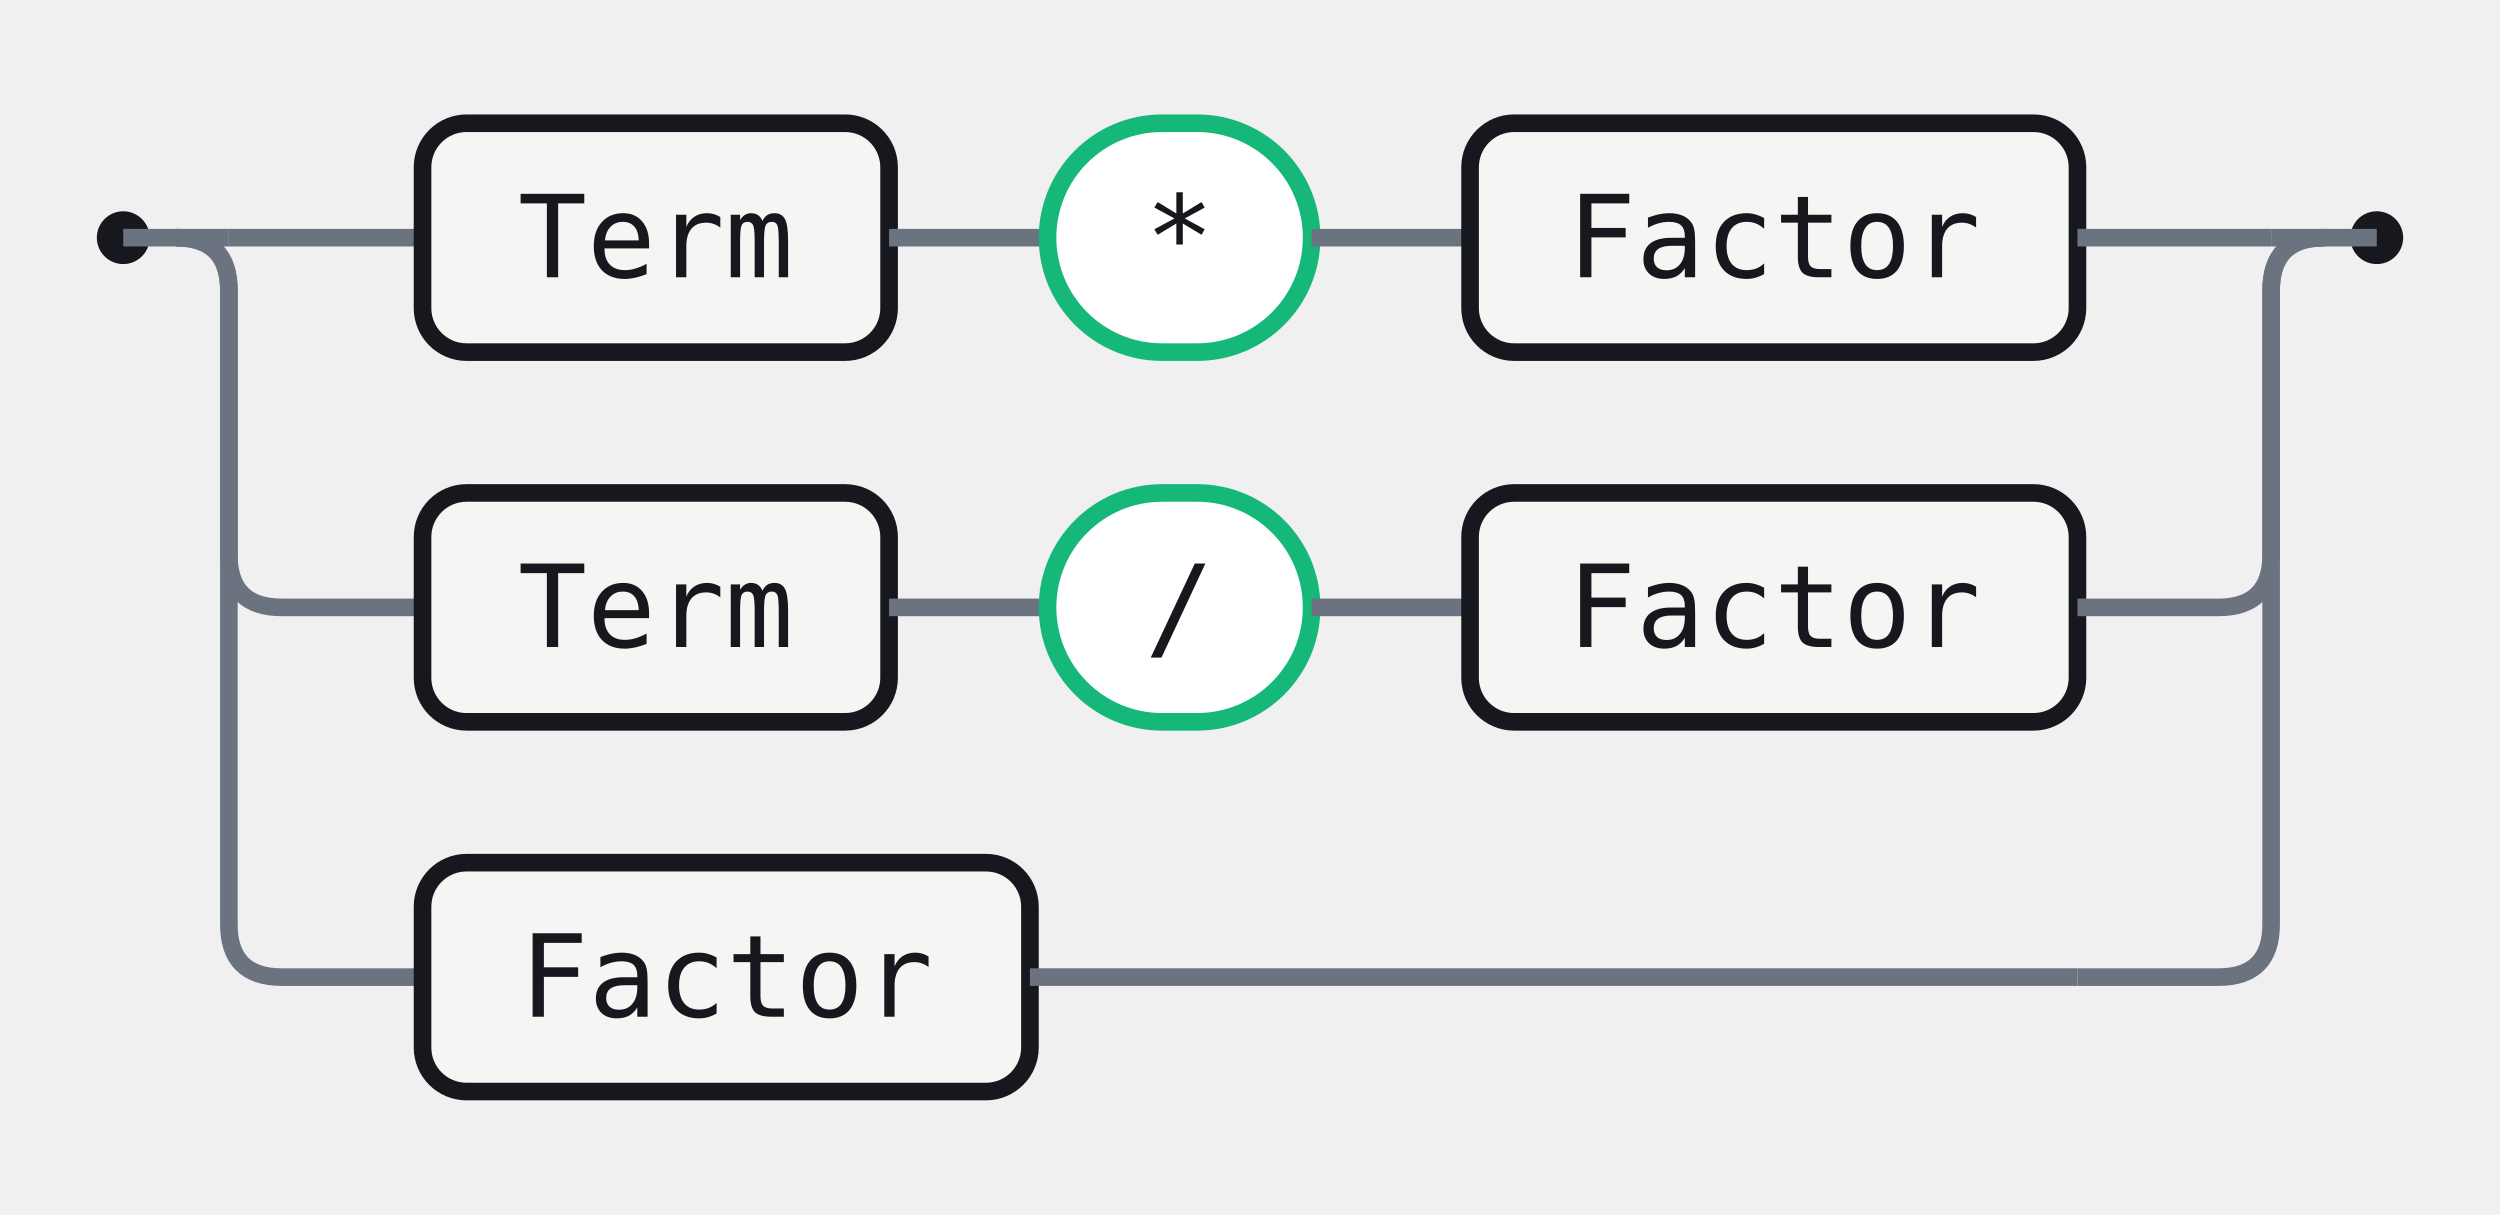
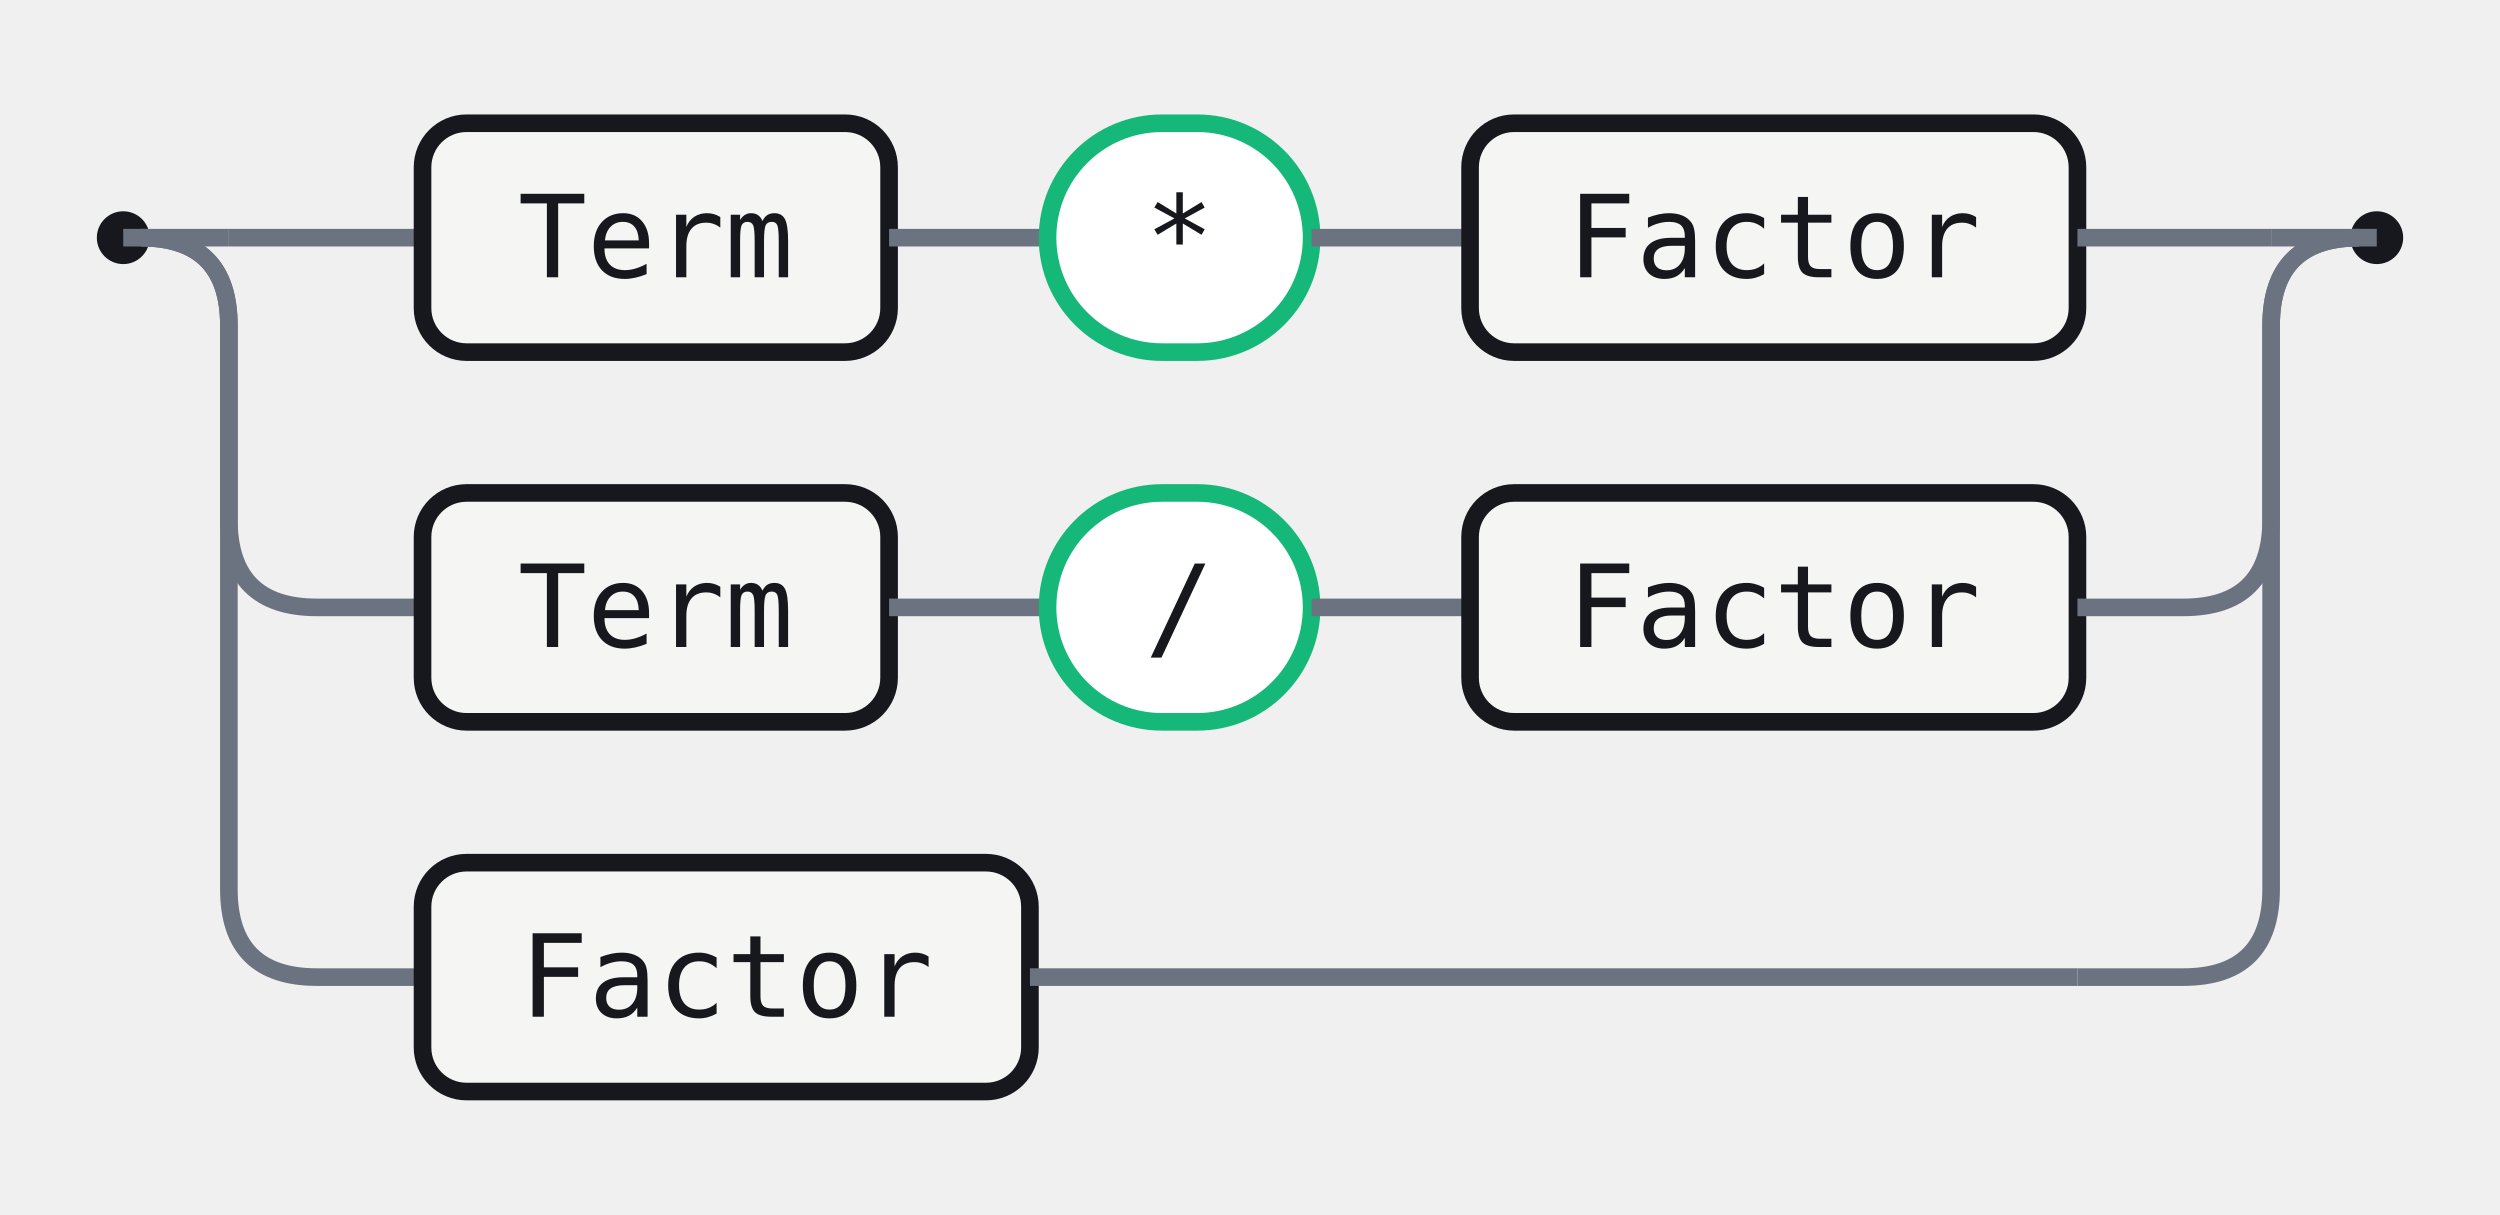
<svg xmlns="http://www.w3.org/2000/svg" width="284" height="138" viewBox="0 0 284 138" role="img" aria-label="Railroad diagram for the Term rule">
  <style>.rr-track{fill:none;stroke:#6B7280;stroke-width:2}.rr-term{fill:#fff;stroke:#15B879;stroke-width:2}.rr-nonterm{fill:#F5F6F3;stroke:#16181D;stroke-width:2}.rr-text{fill:#16181D;font:13px ui-monospace,SFMono-Regular,Menlo,Consolas,monospace}.rr-cap{fill:#16181D}</style>
  <circle class="rr-cap" cx="14" cy="27" r="3" />
  <circle class="rr-cap" cx="270" cy="27" r="3" />
  <path class="rr-track" d="M14 27 H26" />
  <path class="rr-track" d="M258 27 H270" />
  <path class="rr-track" d="M26 27 H48" />
  <rect class="rr-nonterm" x="48" y="14" width="53" height="26" rx="5" />
  <text class="rr-text" x="74.5" y="27" text-anchor="middle" dominant-baseline="central">Term</text>
  <path class="rr-track" d="M101 27 H119" />
  <rect class="rr-term" x="119" y="14" width="30" height="26" rx="13" />
  <text class="rr-text" x="134" y="27" text-anchor="middle" dominant-baseline="central">*</text>
  <path class="rr-track" d="M149 27 H167" />
  <rect class="rr-nonterm" x="167" y="14" width="69" height="26" rx="5" />
  <text class="rr-text" x="201.5" y="27" text-anchor="middle" dominant-baseline="central">Factor</text>
  <path class="rr-track" d="M236 27 H258" />
-   <path class="rr-track" d="M20 27 Q26 27 26 33 V63 Q26 69 32 69 H48" />
+   <path class="rr-track" d="M16 27 Q26 27 26 37 V59 Q26 69 36 69 H48" />
  <rect class="rr-nonterm" x="48" y="56" width="53" height="26" rx="5" />
  <text class="rr-text" x="74.5" y="69" text-anchor="middle" dominant-baseline="central">Term</text>
  <path class="rr-track" d="M101 69 H119" />
  <rect class="rr-term" x="119" y="56" width="30" height="26" rx="13" />
  <text class="rr-text" x="134" y="69" text-anchor="middle" dominant-baseline="central">/</text>
  <path class="rr-track" d="M149 69 H167" />
  <rect class="rr-nonterm" x="167" y="56" width="69" height="26" rx="5" />
  <text class="rr-text" x="201.5" y="69" text-anchor="middle" dominant-baseline="central">Factor</text>
-   <path class="rr-track" d="M236 69 H252 Q258 69 258 63 V33 Q258 27 264 27" />
-   <path class="rr-track" d="M20 27 Q26 27 26 33 V105 Q26 111 32 111 H48" />
+   <path class="rr-track" d="M236 69 H248 Q258 69 258 59 V37 Q258 27 268 27" />
+   <path class="rr-track" d="M16 27 Q26 27 26 37 V101 Q26 111 36 111 H48" />
  <rect class="rr-nonterm" x="48" y="98" width="69" height="26" rx="5" />
  <text class="rr-text" x="82.5" y="111" text-anchor="middle" dominant-baseline="central">Factor</text>
  <path class="rr-track" d="M117 111 H236" />
-   <path class="rr-track" d="M236 111 H252 Q258 111 258 105 V33 Q258 27 264 27" />
+   <path class="rr-track" d="M236 111 H248 Q258 111 258 101 V37 Q258 27 268 27" />
</svg>
